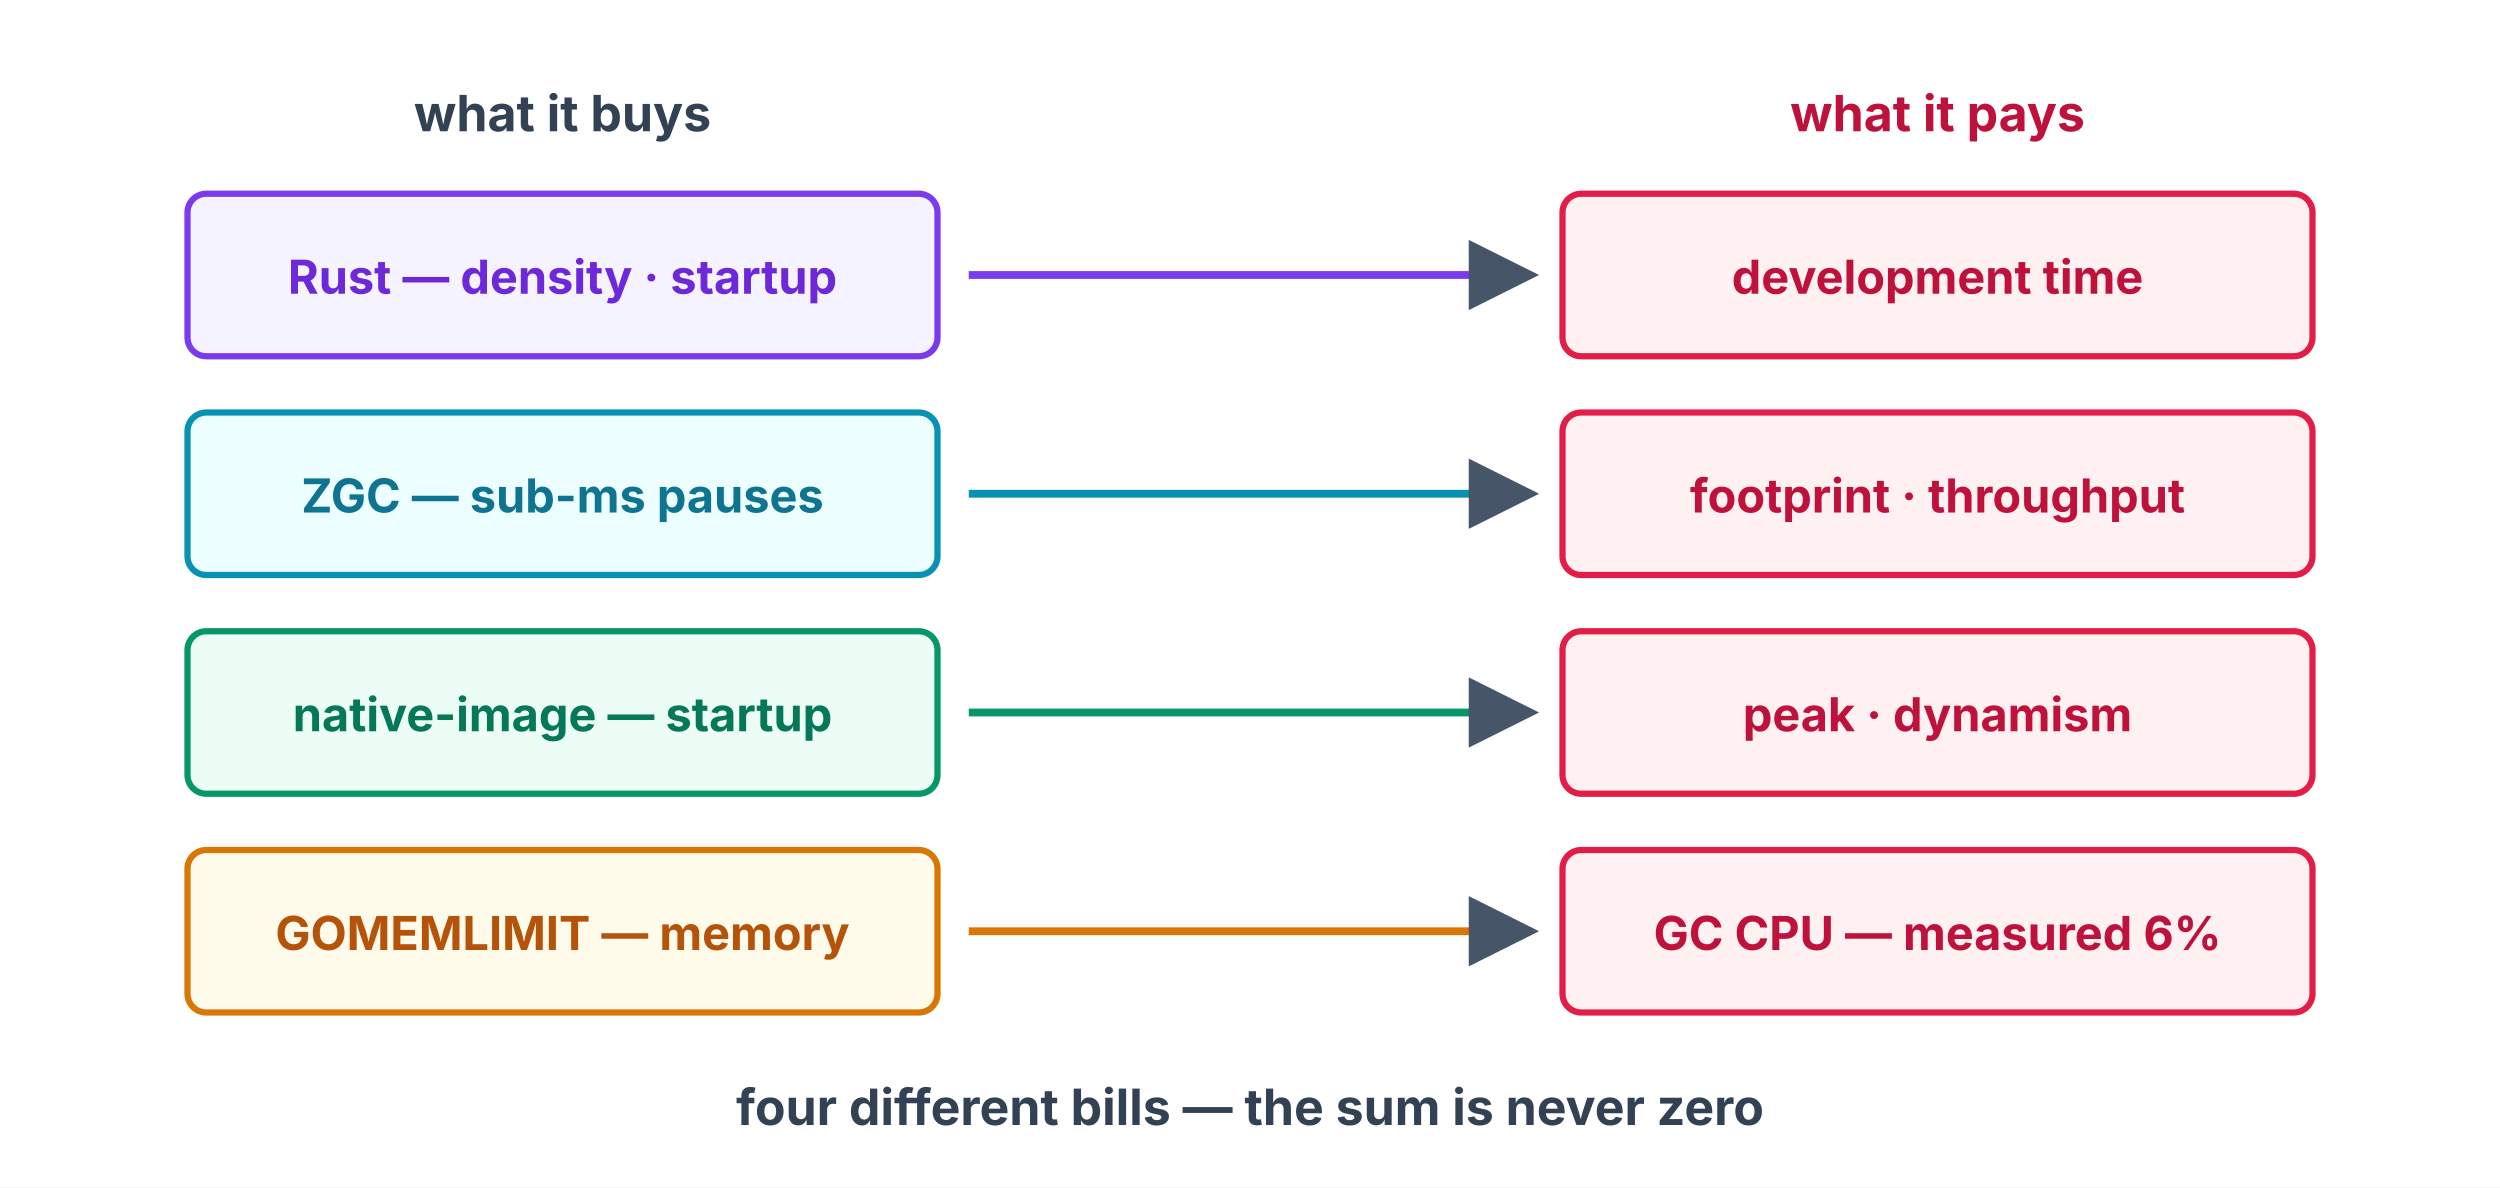
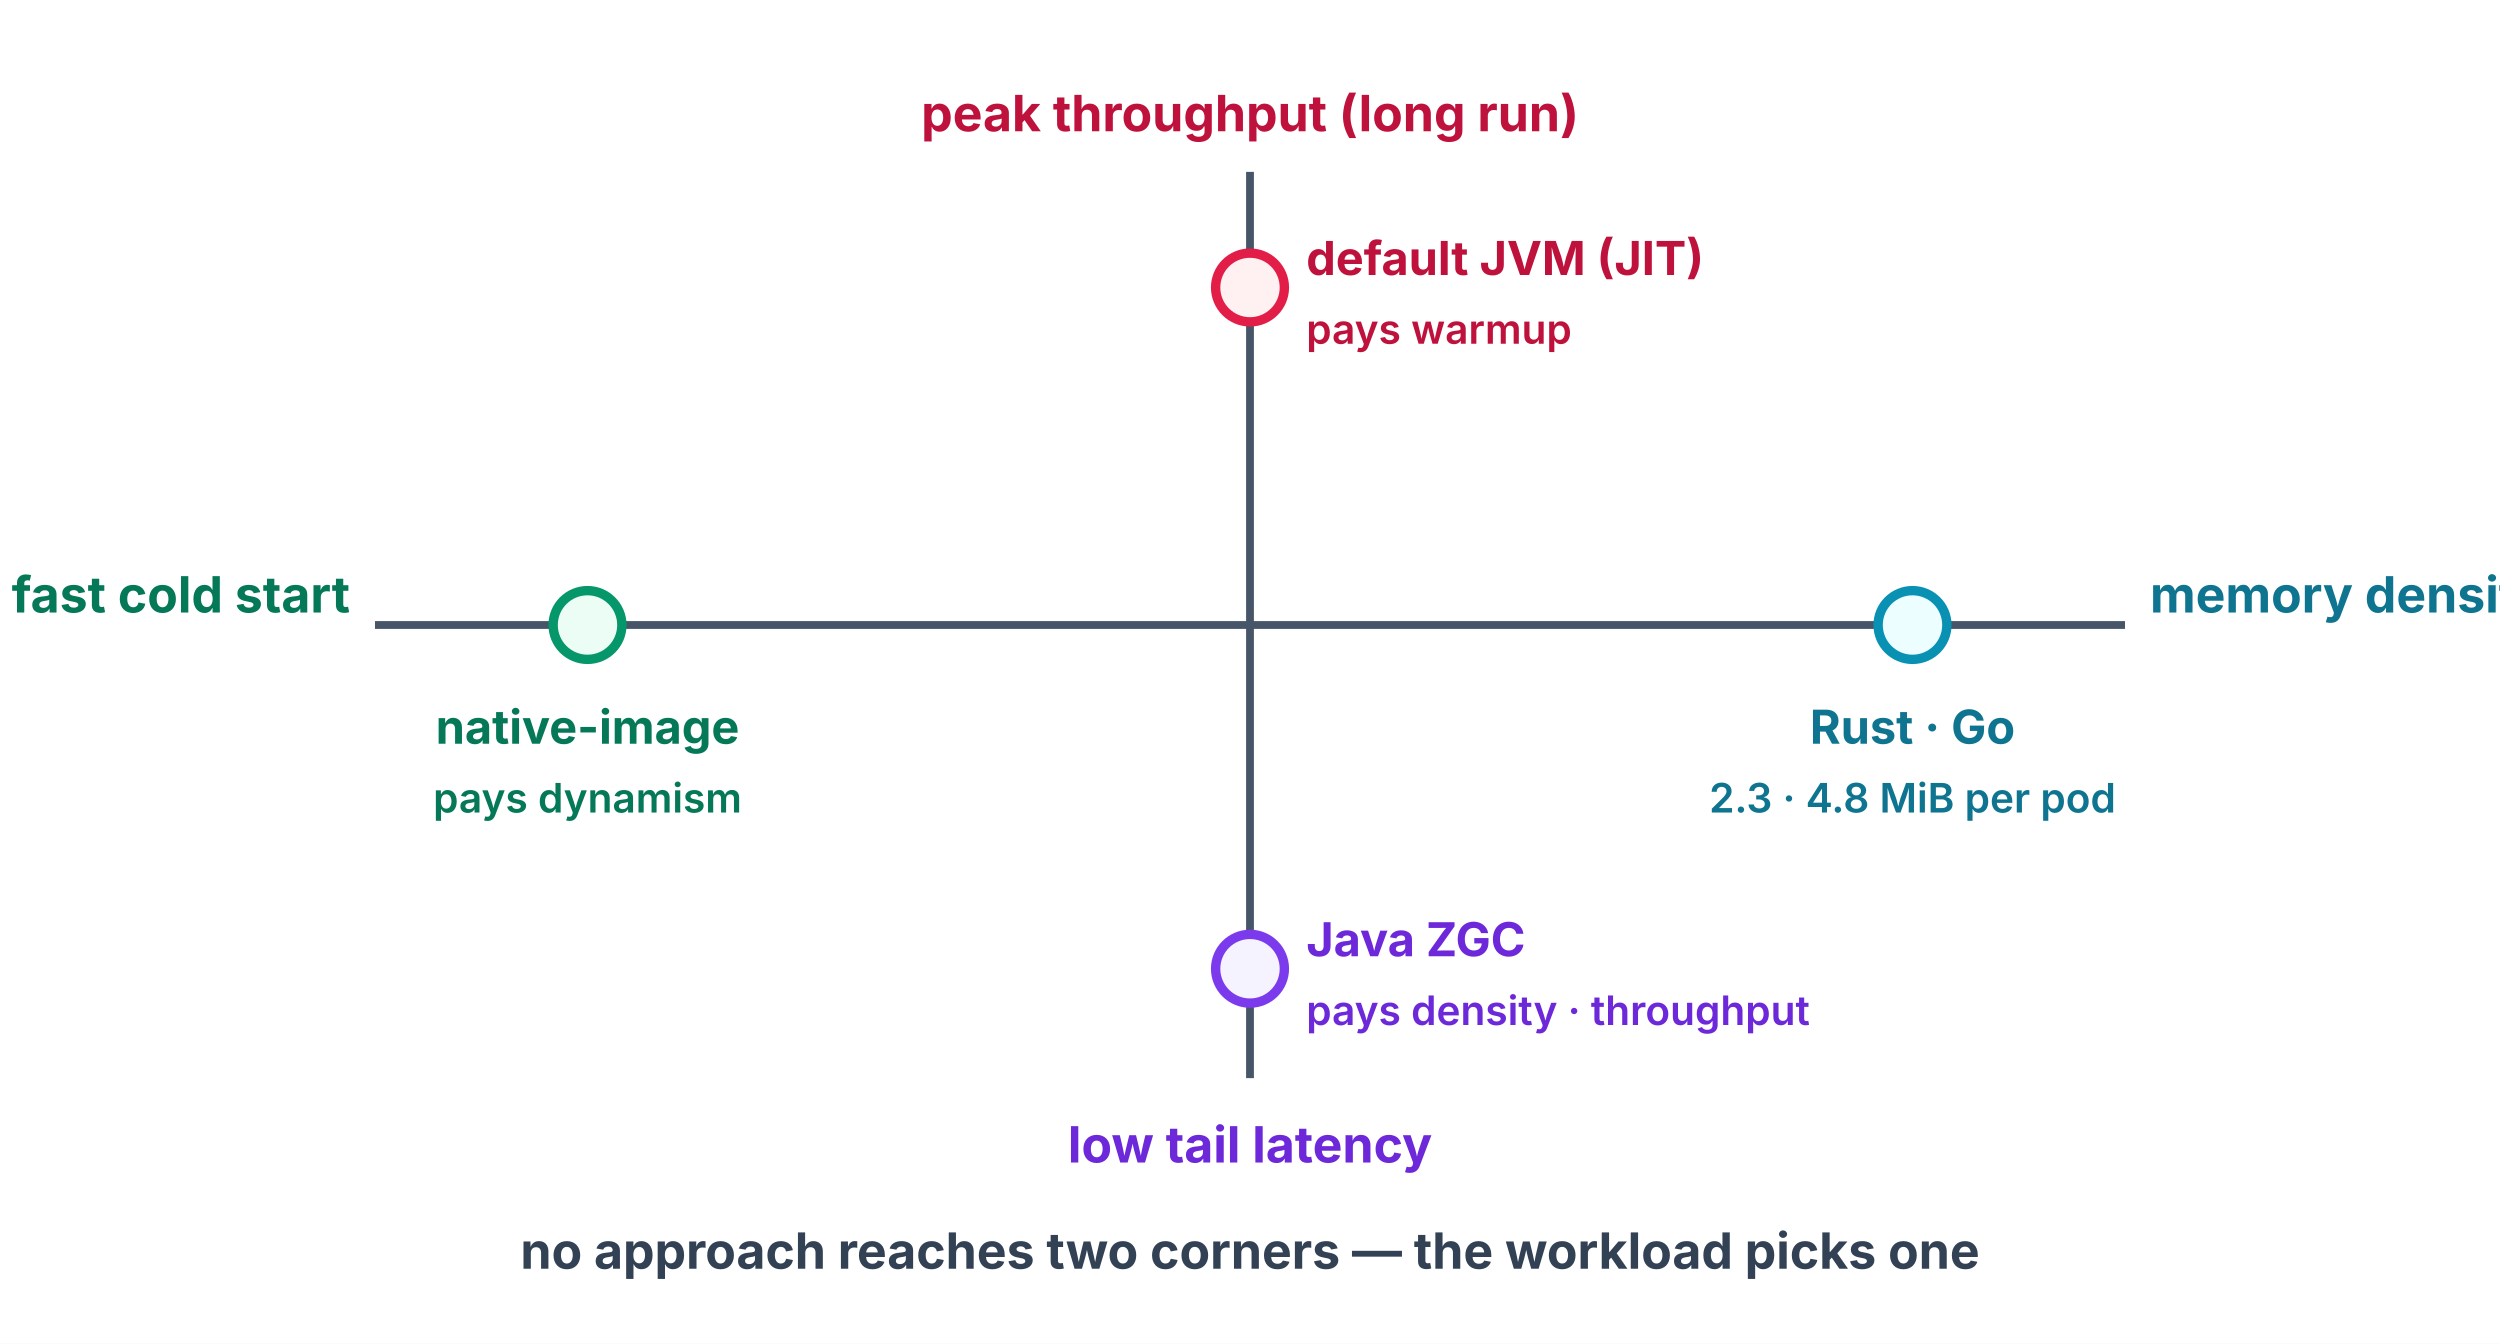
- <svg xmlns="http://www.w3.org/2000/svg" viewBox="0 0 800 380" role="img" aria-labelledby="t3 d3" font-family="Pretendard, ui-sans-serif, system-ui, -apple-system, sans-serif">
-   <rect x="0" y="0" width="800" height="380" fill="#FFFFFF" />
-   <text x="180" y="42" text-anchor="middle" font-size="16" font-weight="700" fill="#334155">what it buys</text>
-   <text x="620" y="42" text-anchor="middle" font-size="16" font-weight="700" fill="#BE123C">what it pays</text>
-   <rect x="60" y="62" width="240" height="52" rx="6" fill="#F5F3FF" stroke="#7C3AED" stroke-width="2" />
-   <text x="180" y="94" text-anchor="middle" font-size="15" font-weight="700" fill="#6D28D9">Rust — density · startup</text>
-   <path d="M 310 88 L 490 88" stroke="#7C3AED" stroke-width="2.5" marker-end="url(#ac)" />
-   <rect x="500" y="62" width="240" height="52" rx="6" fill="#FFF1F2" stroke="#E11D48" stroke-width="2" />
-   <text x="620" y="94" text-anchor="middle" font-size="15" font-weight="700" fill="#BE123C">development time</text>
-   <rect x="60" y="132" width="240" height="52" rx="6" fill="#ECFEFF" stroke="#0891B2" stroke-width="2" />
-   <text x="180" y="164" text-anchor="middle" font-size="15" font-weight="700" fill="#0E7490">ZGC — sub-ms pauses</text>
-   <path d="M 310 158 L 490 158" stroke="#0891B2" stroke-width="2.5" marker-end="url(#ac)" />
-   <rect x="500" y="132" width="240" height="52" rx="6" fill="#FFF1F2" stroke="#E11D48" stroke-width="2" />
-   <text x="620" y="164" text-anchor="middle" font-size="15" font-weight="700" fill="#BE123C">footprint · throughput</text>
-   <rect x="60" y="202" width="240" height="52" rx="6" fill="#ECFDF5" stroke="#059669" stroke-width="2" />
-   <text x="180" y="234" text-anchor="middle" font-size="15" font-weight="700" fill="#047857">native-image — startup</text>
-   <path d="M 310 228 L 490 228" stroke="#059669" stroke-width="2.5" marker-end="url(#ac)" />
-   <rect x="500" y="202" width="240" height="52" rx="6" fill="#FFF1F2" stroke="#E11D48" stroke-width="2" />
-   <text x="620" y="234" text-anchor="middle" font-size="15" font-weight="700" fill="#BE123C">peak · dynamism</text>
-   <rect x="60" y="272" width="240" height="52" rx="6" fill="#FFFBEB" stroke="#D97706" stroke-width="2" />
-   <text x="180" y="304" text-anchor="middle" font-size="15" font-weight="700" fill="#B45309">GOMEMLIMIT — memory</text>
-   <path d="M 310 298 L 490 298" stroke="#D97706" stroke-width="2.5" marker-end="url(#ac)" />
-   <rect x="500" y="272" width="240" height="52" rx="6" fill="#FFF1F2" stroke="#E11D48" stroke-width="2" />
-   <text x="620" y="304" text-anchor="middle" font-size="15" font-weight="700" fill="#BE123C">GC CPU — measured 6%</text>
-   <text x="400" y="360" text-anchor="middle" font-size="16" font-weight="700" fill="#334155">four different bills — the sum is never zero</text>
-   <defs>
-     <marker id="ac" markerWidth="9" markerHeight="9" refX="8" refY="4.5" orient="auto">
-       <path d="M 0 0 L 9 4.5 L 0 9 z" fill="#475569" />
-     </marker>
-   </defs>
+ <svg xmlns="http://www.w3.org/2000/svg" viewBox="0 0 800 430" role="img" aria-labelledby="t2 d2" font-family="Pretendard, ui-sans-serif, system-ui, -apple-system, sans-serif">
+   <rect x="0" y="0" width="800" height="430" fill="#FFFFFF" />
+   <line x1="400" y1="55" x2="400" y2="345" stroke="#475569" stroke-width="2.5" />
+   <line x1="120" y1="200" x2="680" y2="200" stroke="#475569" stroke-width="2.5" />
+   <text x="400" y="42" text-anchor="middle" font-size="16" font-weight="700" fill="#BE123C">peak throughput (long run)</text>
+   <text x="400" y="372" text-anchor="middle" font-size="16" font-weight="700" fill="#6D28D9">low tail latency</text>
+   <text x="112" y="196" text-anchor="end" font-size="16" font-weight="700" fill="#047857">fast cold start</text>
+   <text x="688" y="196" font-size="16" font-weight="700" fill="#0E7490">memory density</text>
+   <circle cx="400" cy="92" r="11" fill="#FFF1F2" stroke="#E11D48" stroke-width="3" />
+   <text x="418" y="88" font-size="15" font-weight="700" fill="#BE123C">default JVM (JIT)</text>
+   <text x="418" y="110" font-size="13" font-weight="600" fill="#BE123C">pays warmup</text>
+   <circle cx="400" cy="310" r="11" fill="#F5F3FF" stroke="#7C3AED" stroke-width="3" />
+   <text x="418" y="306" font-size="15" font-weight="700" fill="#6D28D9">Java ZGC</text>
+   <text x="418" y="328" font-size="13" font-weight="600" fill="#6D28D9">pays density · throughput</text>
+   <circle cx="188" cy="200" r="11" fill="#ECFDF5" stroke="#059669" stroke-width="3" />
+   <text x="188" y="238" text-anchor="middle" font-size="15" font-weight="700" fill="#047857">native-image</text>
+   <text x="188" y="260" text-anchor="middle" font-size="13" font-weight="600" fill="#047857">pays dynamism</text>
+   <circle cx="612" cy="200" r="11" fill="#ECFEFF" stroke="#0891B2" stroke-width="3" />
+   <text x="612" y="238" text-anchor="middle" font-size="15" font-weight="700" fill="#0E7490">Rust · Go</text>
+   <text x="612" y="260" text-anchor="middle" font-size="13" font-weight="600" fill="#0E7490">2.3 · 4.8 MiB per pod</text>
+   <text x="400" y="406" text-anchor="middle" font-size="16" font-weight="700" fill="#334155">no approach reaches two corners — the workload picks one</text>
</svg>
